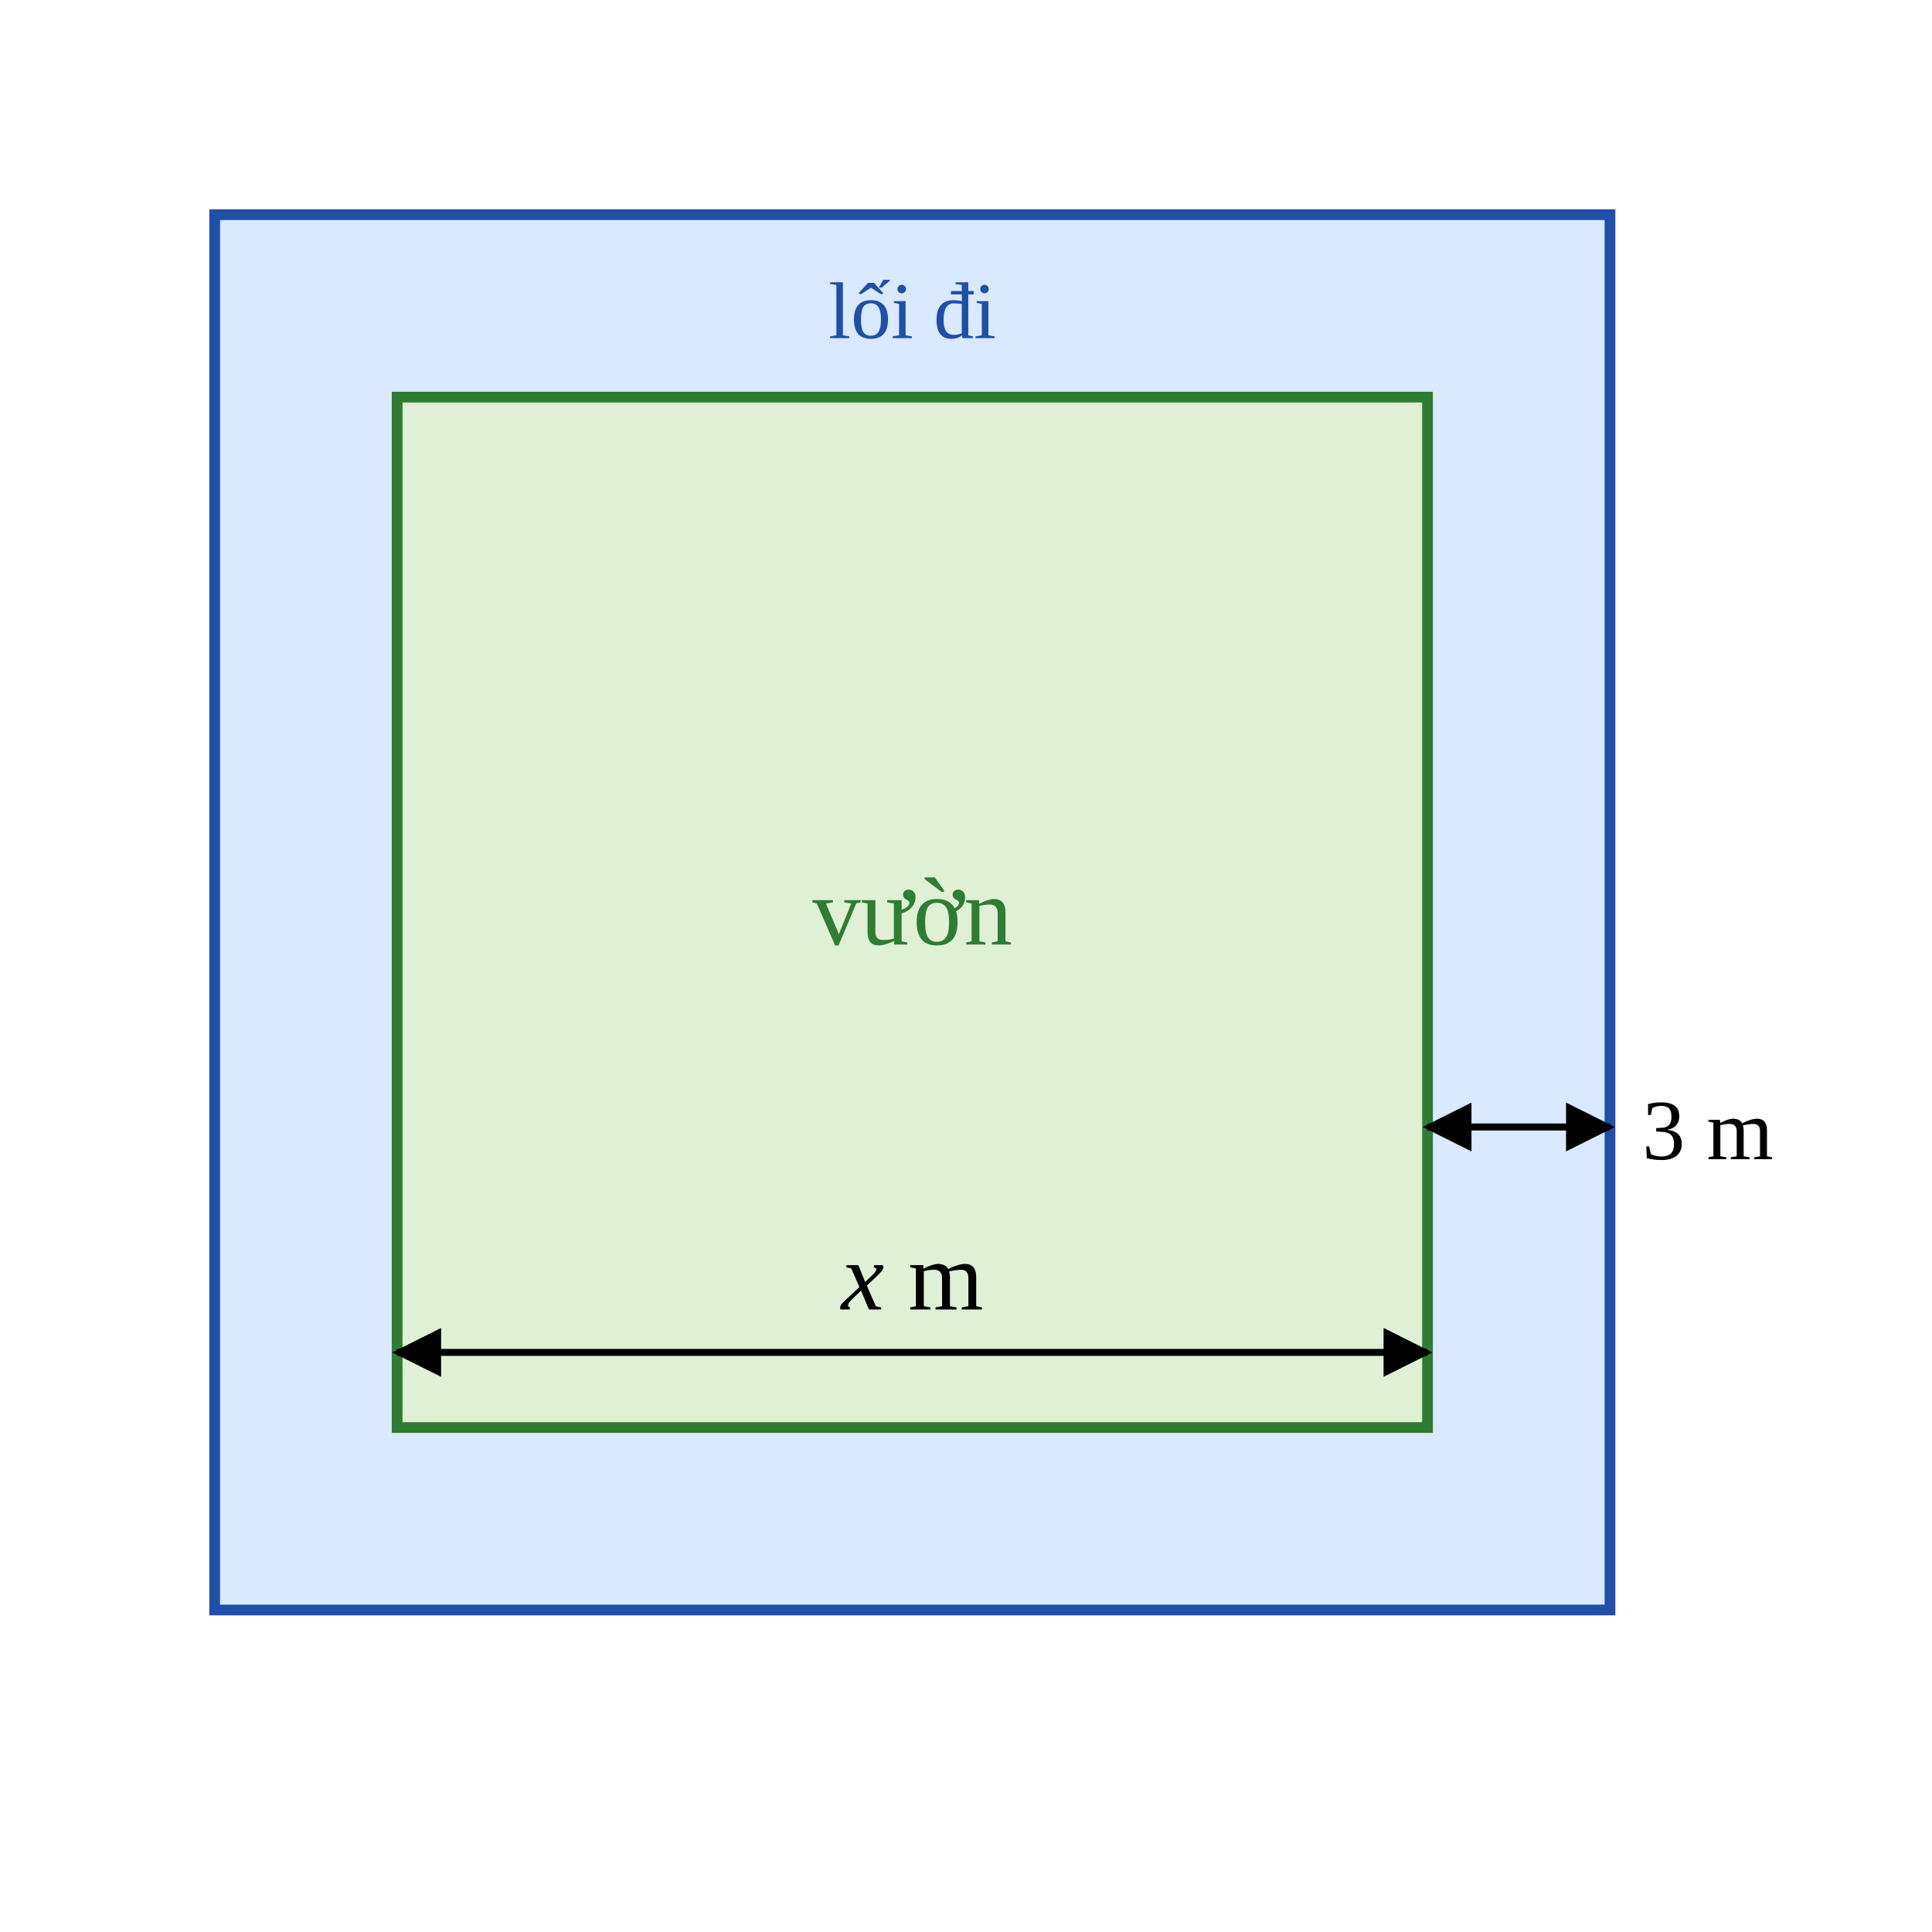
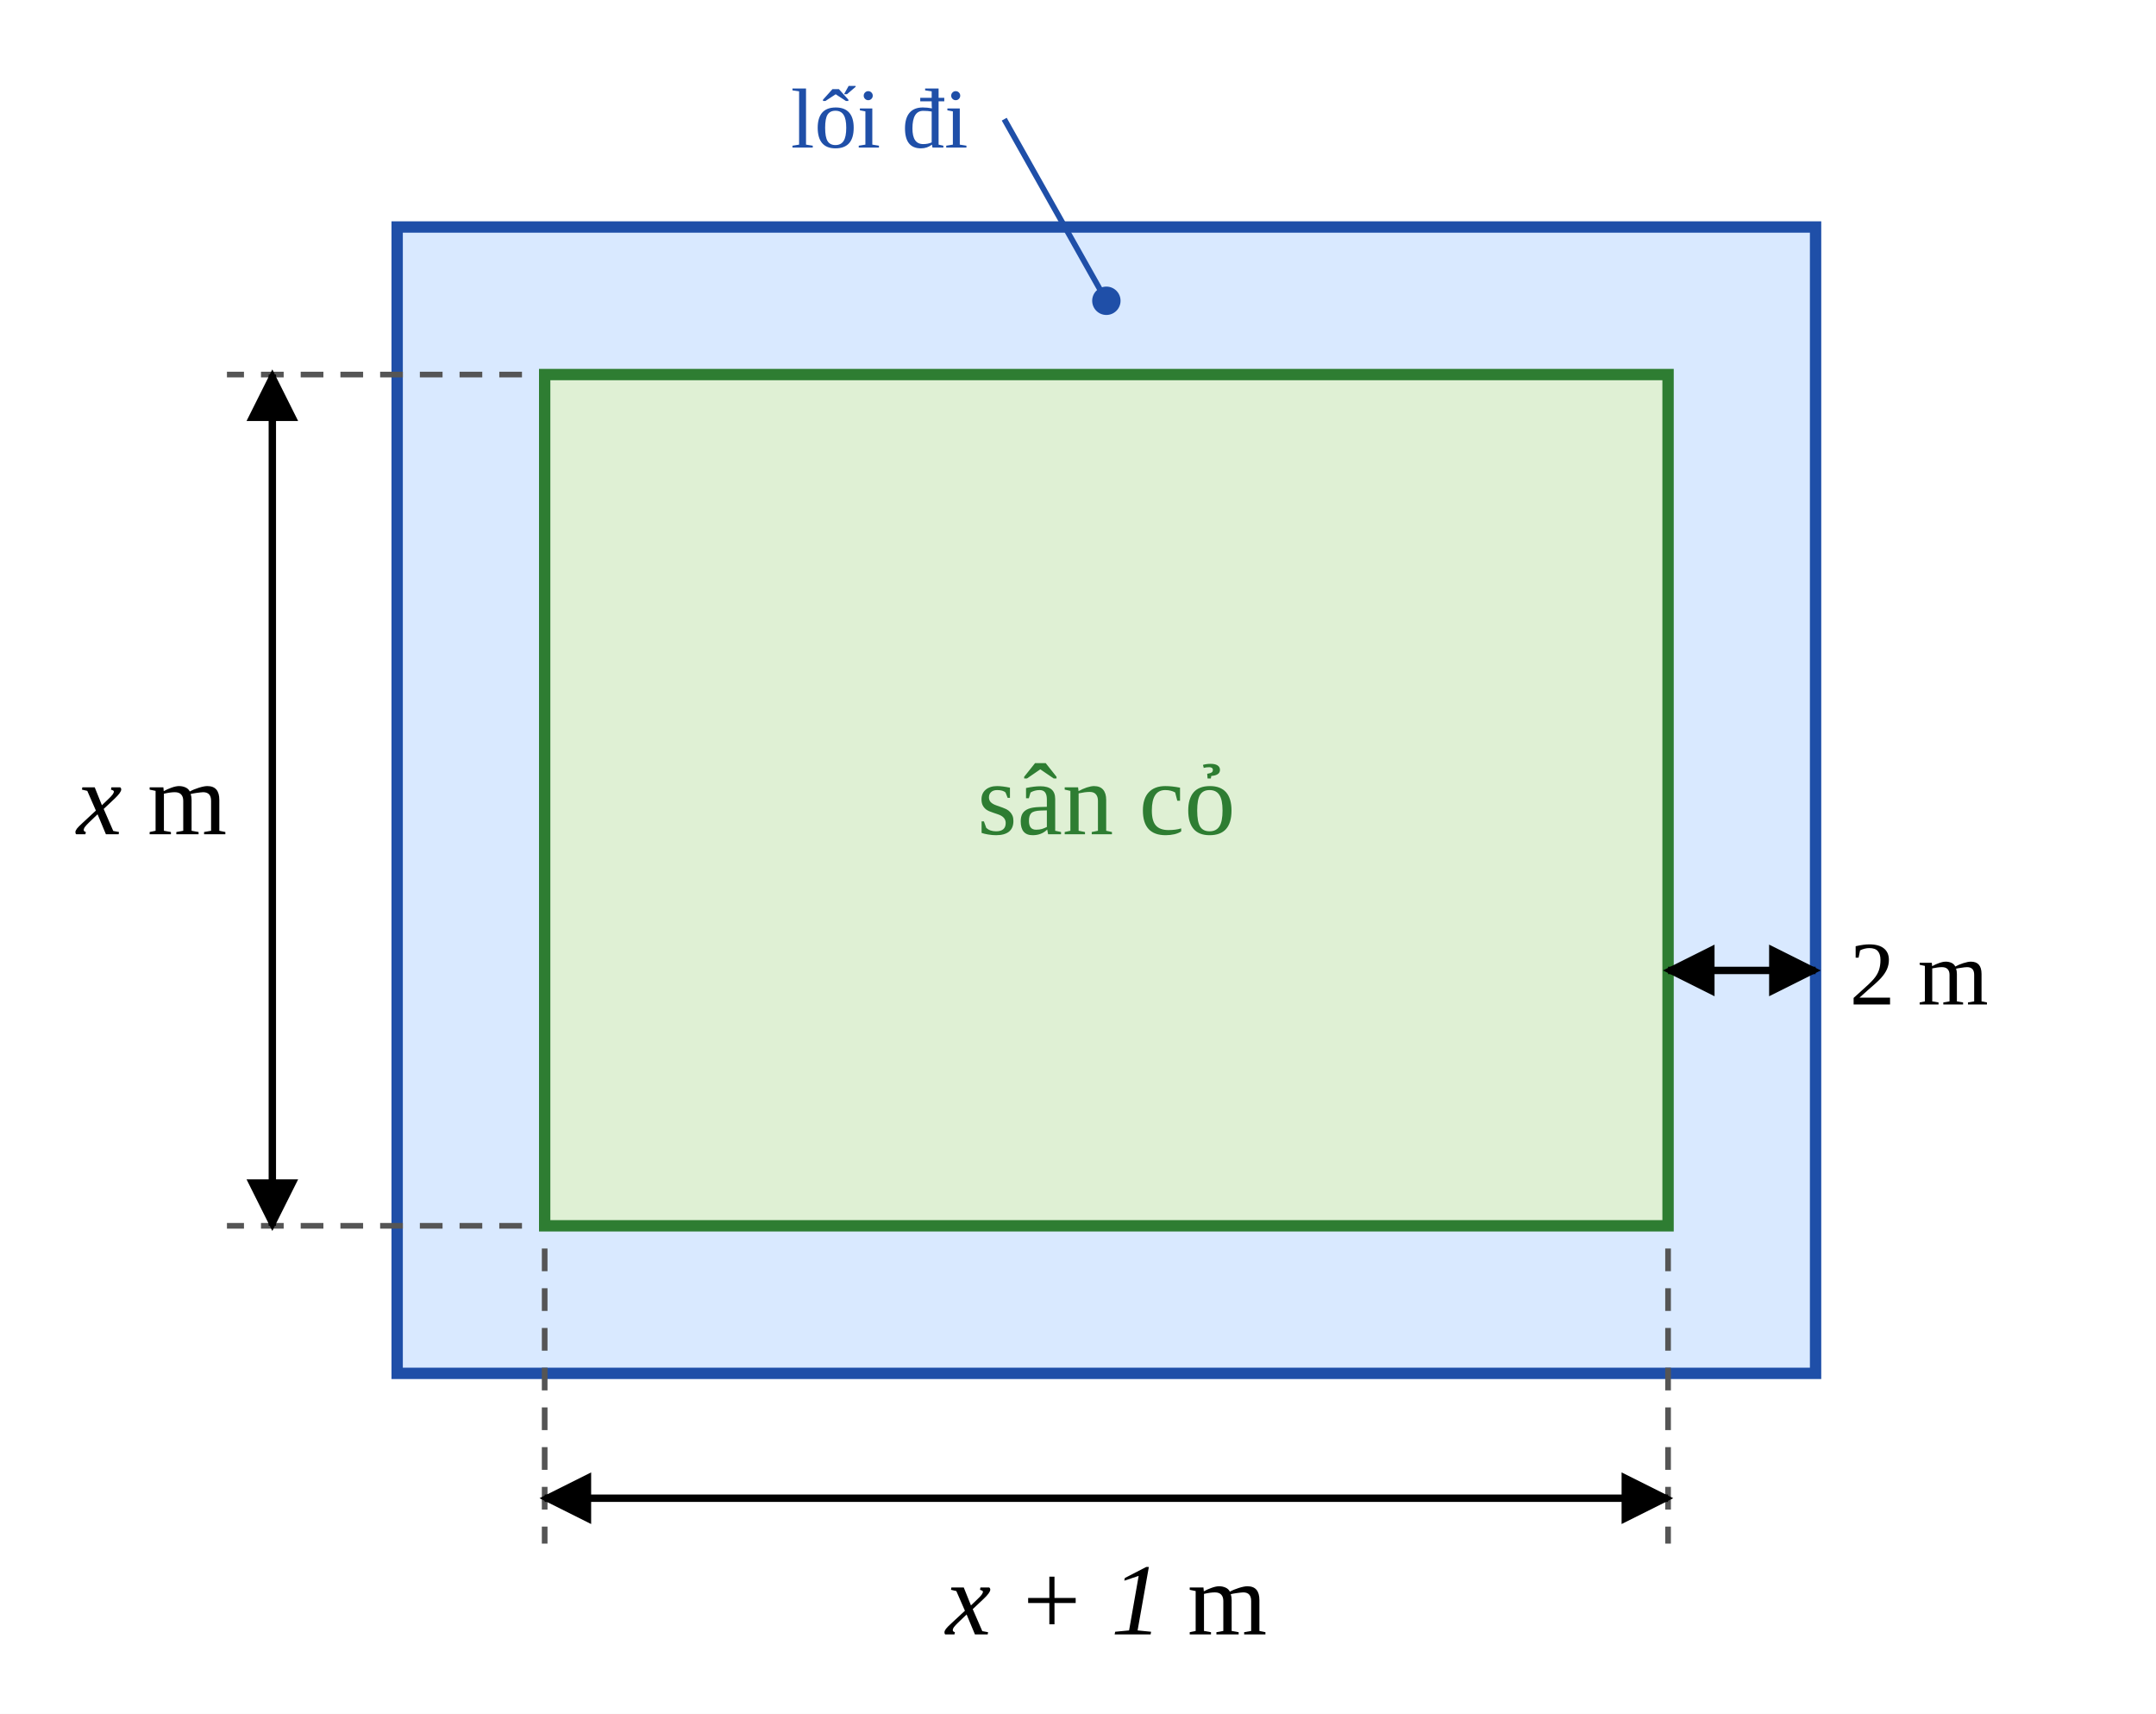
- <svg xmlns="http://www.w3.org/2000/svg" viewBox="0 0 360 360" font-family="Times New Roman" font-size="18">
+ <svg xmlns="http://www.w3.org/2000/svg" viewBox="0 0 380 302" font-family="Times New Roman" font-size="18">
  <defs>
    <marker id="m2" viewBox="0 0 10 10" refX="9" refY="5" markerWidth="7" markerHeight="7" orient="auto-start-reverse">
      <path d="M0,0 L10,5 L0,10 z" fill="#000" />
    </marker>
  </defs>
-   <rect width="360" height="360" fill="#fff" />
-   <rect x="40" y="40" width="260" height="260" fill="#cfe3ff" fill-opacity="0.8" stroke="#1f4fa8" stroke-width="2" />
-   <rect x="74" y="74" width="192" height="192" fill="#dff0d4" stroke="#2e7d32" stroke-width="2" />
-   <text x="170" y="176" text-anchor="middle" fill="#2e7d32">vườn</text>
-   <text x="170" y="63" text-anchor="middle" font-size="15" fill="#1f4fa8">lối đi</text>
-   <line x1="266" y1="210" x2="300" y2="210" stroke="#000" stroke-width="1.3" marker-start="url(#m2)" marker-end="url(#m2)" />
-   <text x="306" y="216" font-size="16">3 m</text>
-   <line x1="74" y1="252" x2="266" y2="252" stroke="#000" stroke-width="1.3" marker-start="url(#m2)" marker-end="url(#m2)" />
-   <text x="170" y="244" text-anchor="middle" font-style="italic">x <tspan font-style="normal">m</tspan>
+   <rect width="380" height="302" fill="#fff" />
+   <rect x="70" y="40" width="250" height="202" fill="#cfe3ff" fill-opacity="0.8" stroke="#1f4fa8" stroke-width="2" />
+   <rect x="96" y="66" width="198" height="150" fill="#dff0d4" stroke="#2e7d32" stroke-width="2" />
+   <text x="195" y="147" text-anchor="middle" fill="#2e7d32">sân cỏ</text>
+   <line x1="177" y1="21" x2="195" y2="53" stroke="#1f4fa8" stroke-width="1" />
+   <circle cx="195" cy="53" r="2.5" fill="#1f4fa8" />
+   <text x="155" y="26" text-anchor="middle" font-size="15" fill="#1f4fa8">lối đi</text>
+   <line x1="96" y1="220" x2="96" y2="272" stroke="#555" stroke-width="1" stroke-dasharray="4,3" />
+   <line x1="294" y1="220" x2="294" y2="272" stroke="#555" stroke-width="1" stroke-dasharray="4,3" />
+   <line x1="96" y1="264" x2="294" y2="264" stroke="#000" stroke-width="1.3" marker-start="url(#m2)" marker-end="url(#m2)" />
+   <text x="195" y="288" text-anchor="middle" font-style="italic">x + 1 <tspan font-style="normal">m</tspan>
  </text>
+   <line x1="92" y1="66" x2="40" y2="66" stroke="#555" stroke-width="1" stroke-dasharray="4,3" />
+   <line x1="92" y1="216" x2="40" y2="216" stroke="#555" stroke-width="1" stroke-dasharray="4,3" />
+   <line x1="48" y1="66" x2="48" y2="216" stroke="#000" stroke-width="1.3" marker-start="url(#m2)" marker-end="url(#m2)" />
+   <text x="40" y="147" text-anchor="end" font-style="italic">x <tspan font-style="normal">m</tspan>
+   </text>
+   <line x1="294" y1="171" x2="320" y2="171" stroke="#000" stroke-width="1.3" marker-start="url(#m2)" marker-end="url(#m2)" />
+   <text x="326" y="177" font-size="16">2 m</text>
</svg>
